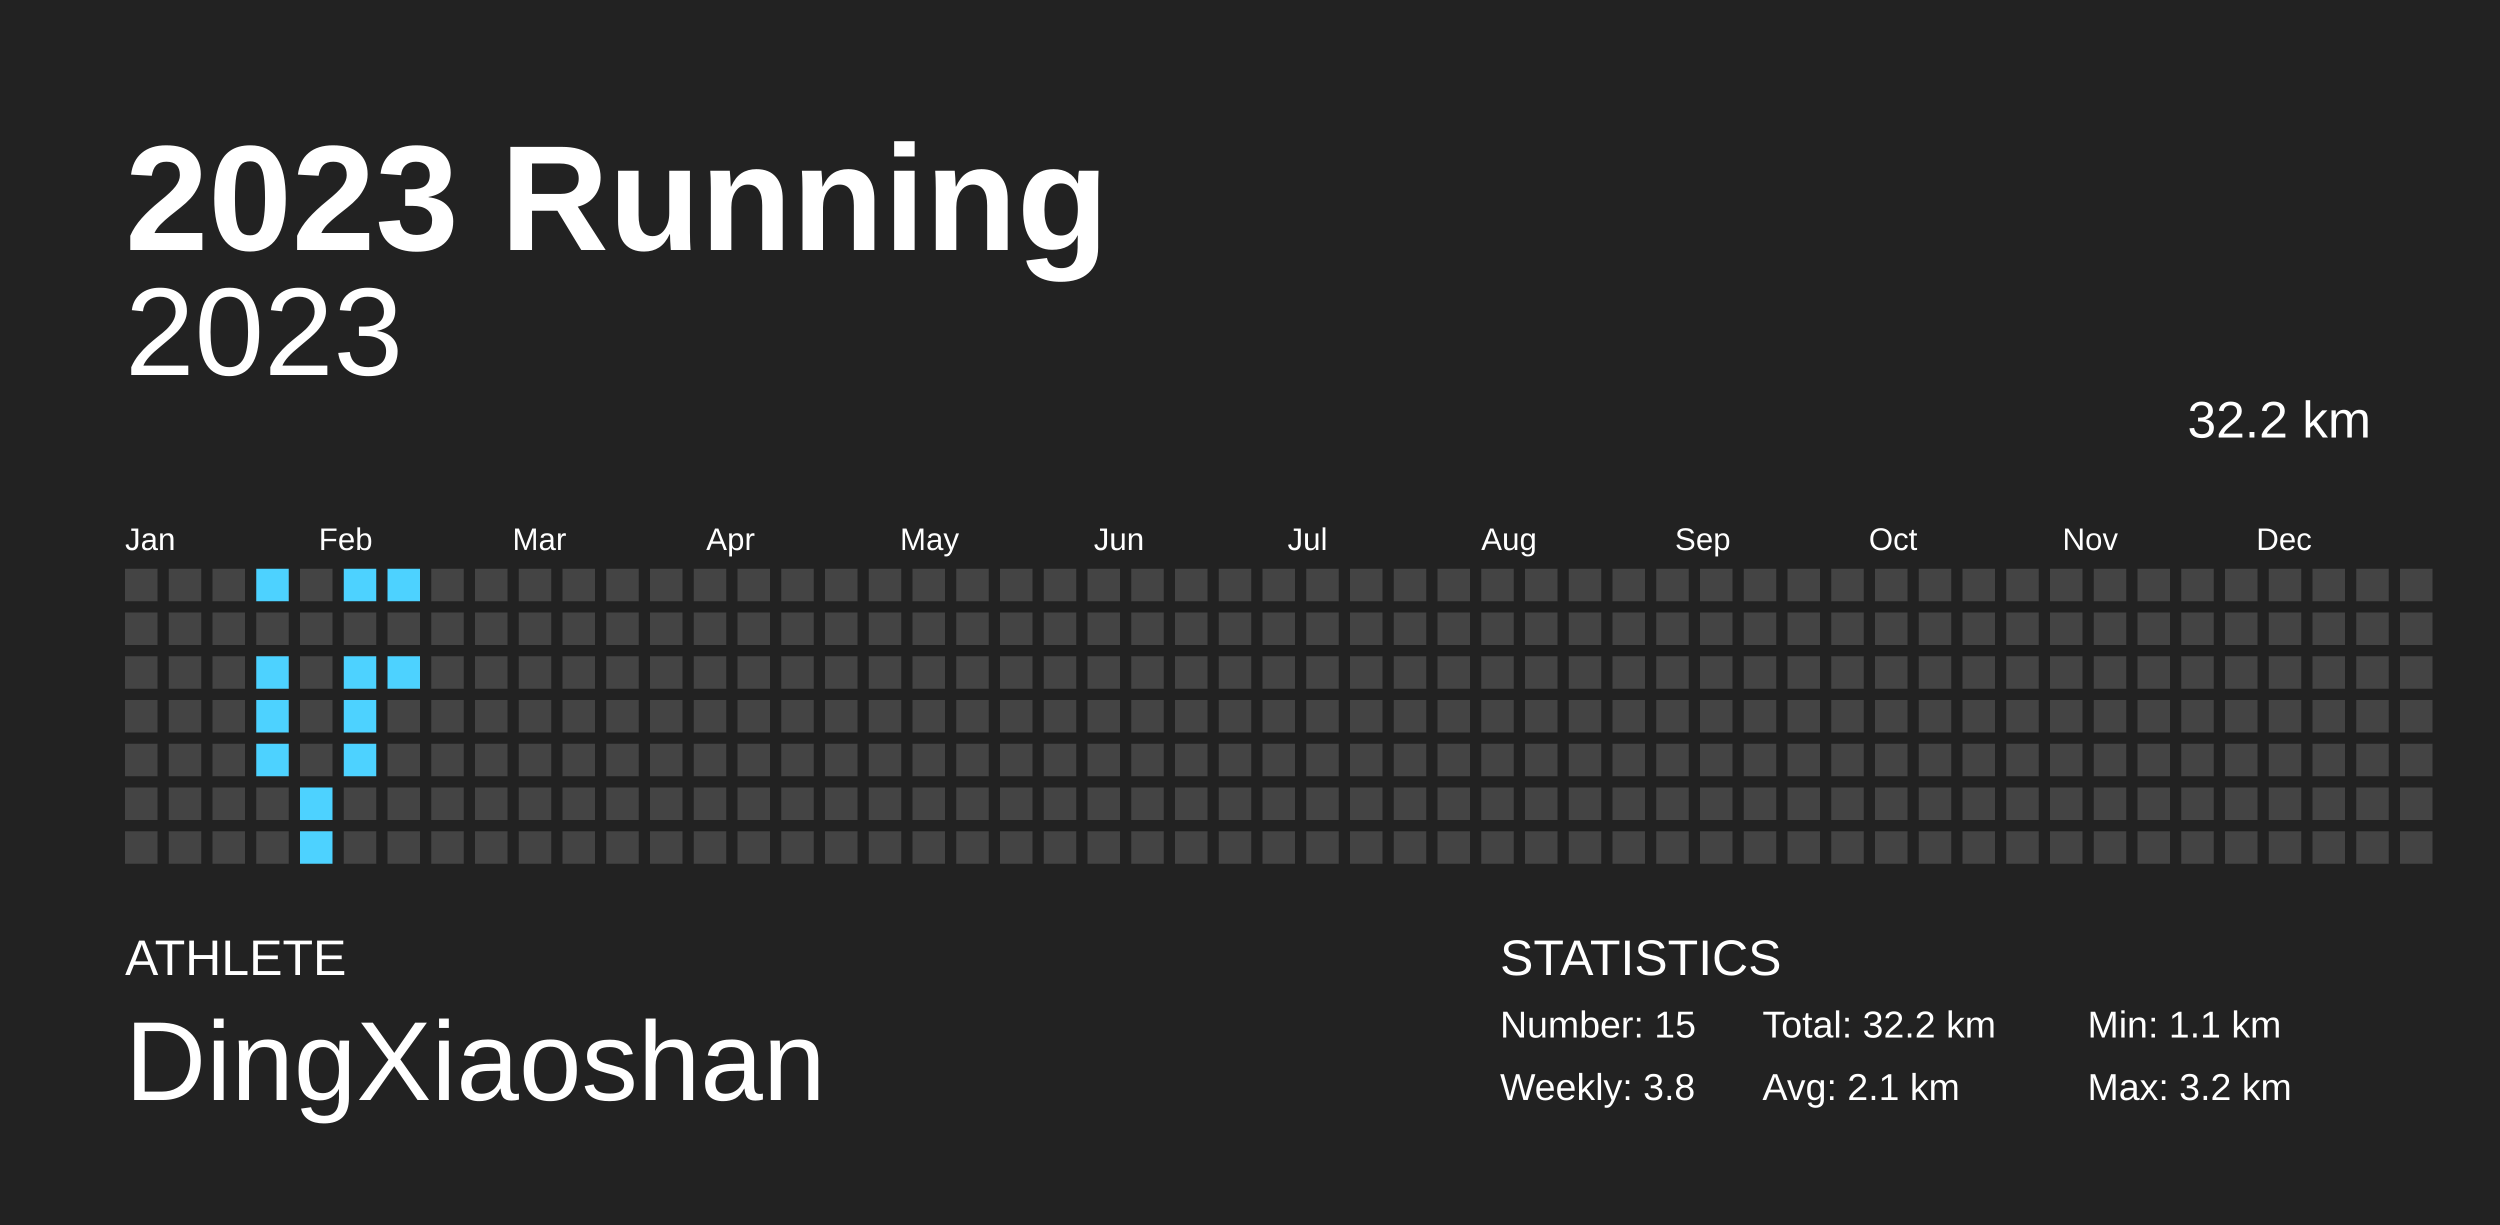
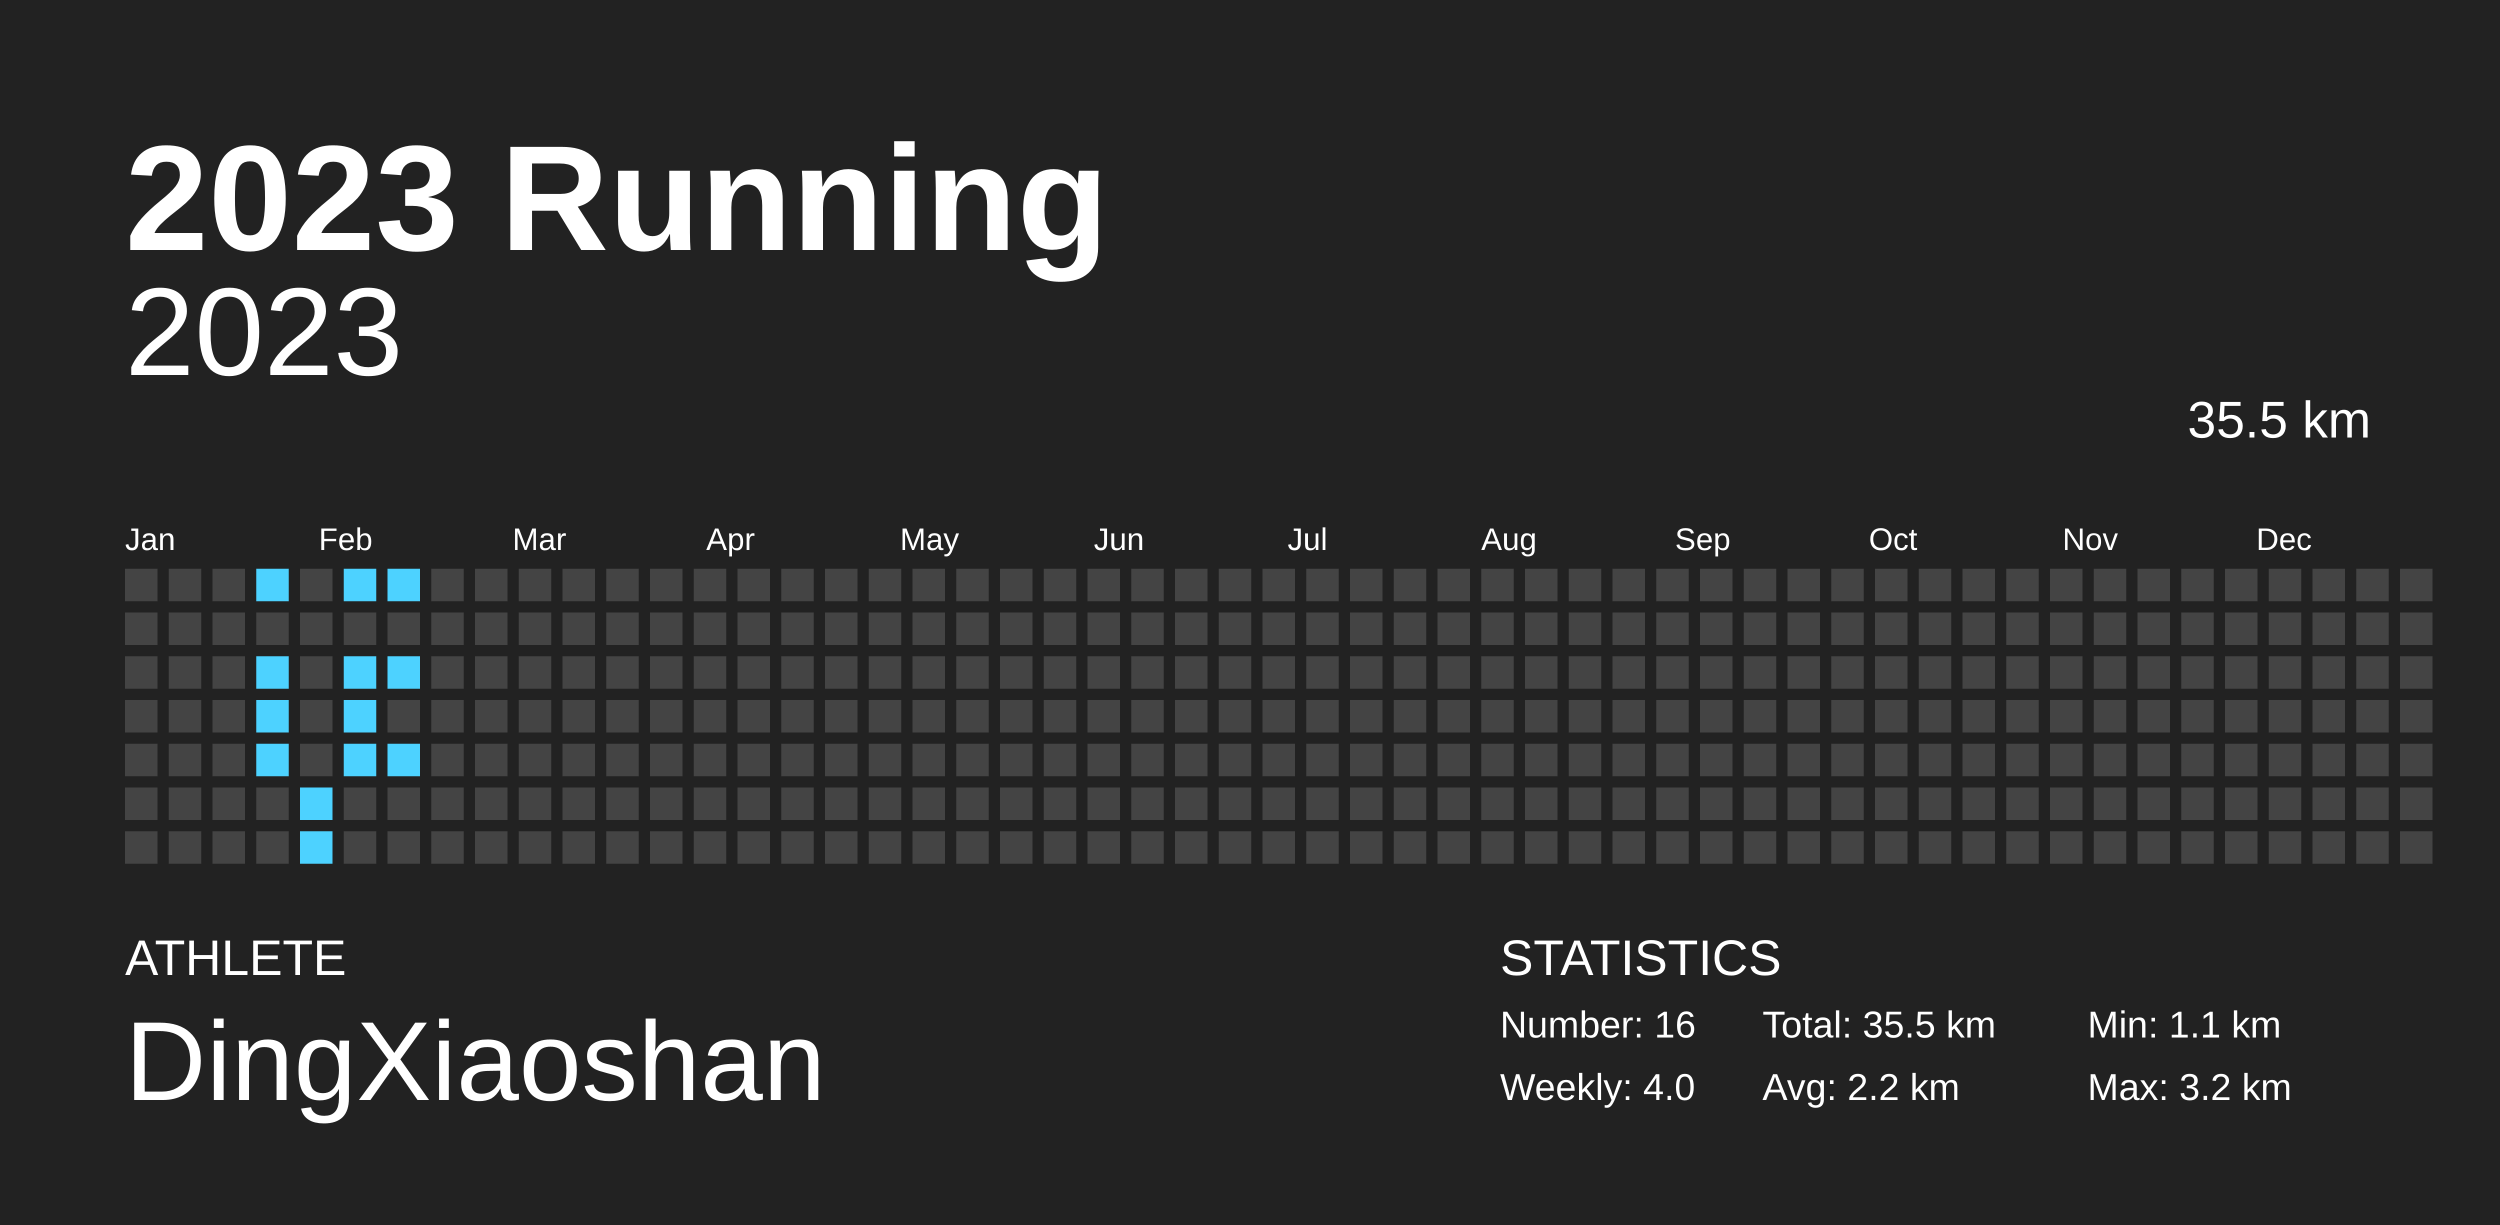
<svg xmlns="http://www.w3.org/2000/svg" baseProfile="full" height="98mm" version="1.1" viewBox="0,0,200,98" width="200mm">
  <defs />
  <rect fill="#222222" height="98" width="200" x="0" y="0" />
  <text fill="#FFFFFF" style="font-size:12px; font-family:Arial; font-weight:bold;" x="10" y="20">2023 Running</text>
  <text fill="#FFFFFF" style="font-size:4px; font-family:Arial" x="10" y="78">ATHLETE</text>
  <text fill="#FFFFFF" style="font-size:9px; font-family:Arial" x="10" y="88">DingXiaoshan</text>
  <text fill="#FFFFFF" style="font-size:4px; font-family:Arial" x="120" y="78">STATISTICS</text>
-   <text fill="#FFFFFF" style="font-size:3px; font-family:Arial" x="120" y="83">Number: 15</text>
-   <text fill="#FFFFFF" style="font-size:3px; font-family:Arial" x="120" y="88">Weekly: 3.8</text>
-   <text fill="#FFFFFF" style="font-size:3px; font-family:Arial" x="141" y="83">Total: 32.2 km</text>
-   <text fill="#FFFFFF" style="font-size:3px; font-family:Arial" x="141" y="88">Avg: 2.1 km</text>
+   <text fill="#FFFFFF" style="font-size:3px; font-family:Arial" x="120" y="83">Number: 16</text>
+   <text fill="#FFFFFF" style="font-size:3px; font-family:Arial" x="120" y="88">Weekly: 4.0</text>
+   <text fill="#FFFFFF" style="font-size:3px; font-family:Arial" x="141" y="83">Total: 35.5 km</text>
+   <text fill="#FFFFFF" style="font-size:3px; font-family:Arial" x="141" y="88">Avg: 2.2 km</text>
  <text fill="#FFFFFF" style="font-size:3px; font-family:Arial" x="167" y="83">Min: 1.1 km</text>
  <text fill="#FFFFFF" style="font-size:3px; font-family:Arial" x="167" y="88">Max: 3.2 km</text>
  <text alignment-baseline="hanging" fill="#FFFFFF" style="font-size:10.0px; font-family:Arial;" x="10" y="30">2023</text>
-   <text alignment-baseline="hanging" fill="#FFFFFF" style="font-size:4.125px; font-family:Arial;" x="175" y="35">32.2 km</text>
+   <text alignment-baseline="hanging" fill="#FFFFFF" style="font-size:4.125px; font-family:Arial;" x="175" y="35">35.5 km</text>
  <text fill="#FFFFFF" style="font-size:2.5px; font-family:Arial" x="10.0" y="44">Jan</text>
  <text fill="#FFFFFF" style="font-size:2.5px; font-family:Arial" x="25.5" y="44">Feb</text>
  <text fill="#FFFFFF" style="font-size:2.5px; font-family:Arial" x="41.0" y="44">Mar</text>
  <text fill="#FFFFFF" style="font-size:2.5px; font-family:Arial" x="56.5" y="44">Apr</text>
  <text fill="#FFFFFF" style="font-size:2.5px; font-family:Arial" x="72.0" y="44">May</text>
  <text fill="#FFFFFF" style="font-size:2.5px; font-family:Arial" x="87.5" y="44">Jun</text>
  <text fill="#FFFFFF" style="font-size:2.5px; font-family:Arial" x="103.0" y="44">Jul</text>
  <text fill="#FFFFFF" style="font-size:2.5px; font-family:Arial" x="118.5" y="44">Aug</text>
  <text fill="#FFFFFF" style="font-size:2.5px; font-family:Arial" x="134.0" y="44">Sep</text>
  <text fill="#FFFFFF" style="font-size:2.5px; font-family:Arial" x="149.5" y="44">Oct</text>
  <text fill="#FFFFFF" style="font-size:2.5px; font-family:Arial" x="165.0" y="44">Nov</text>
  <text fill="#FFFFFF" style="font-size:2.5px; font-family:Arial" x="180.5" y="44">Dec</text>
  <rect fill="#444444" height="2.6" width="2.6" x="10.0" y="45.5" />
  <rect fill="#444444" height="2.6" width="2.6" x="10.0" y="49.0" />
  <rect fill="#444444" height="2.6" width="2.6" x="10.0" y="52.5" />
  <rect fill="#444444" height="2.6" width="2.6" x="10.0" y="56.0" />
  <rect fill="#444444" height="2.6" width="2.6" x="10.0" y="59.5" />
  <rect fill="#444444" height="2.6" width="2.6" x="10.0" y="63.0" />
  <rect fill="#444444" height="2.6" width="2.6" x="10.0" y="66.5" />
  <rect fill="#444444" height="2.6" width="2.6" x="13.5" y="45.5" />
  <rect fill="#444444" height="2.6" width="2.6" x="13.5" y="49.0" />
  <rect fill="#444444" height="2.6" width="2.6" x="13.5" y="52.5" />
  <rect fill="#444444" height="2.6" width="2.6" x="13.5" y="56.0" />
  <rect fill="#444444" height="2.6" width="2.6" x="13.5" y="59.5" />
  <rect fill="#444444" height="2.6" width="2.6" x="13.5" y="63.0" />
  <rect fill="#444444" height="2.6" width="2.6" x="13.5" y="66.5" />
  <rect fill="#444444" height="2.6" width="2.6" x="17.0" y="45.5" />
  <rect fill="#444444" height="2.6" width="2.6" x="17.0" y="49.0" />
  <rect fill="#444444" height="2.6" width="2.6" x="17.0" y="52.5" />
  <rect fill="#444444" height="2.6" width="2.6" x="17.0" y="56.0" />
  <rect fill="#444444" height="2.6" width="2.6" x="17.0" y="59.5" />
  <rect fill="#444444" height="2.6" width="2.6" x="17.0" y="63.0" />
  <rect fill="#444444" height="2.6" width="2.6" x="17.0" y="66.5" />
  <rect fill="#4dd2ff" height="2.6" width="2.6" x="20.5" y="45.5" />
  <rect fill="#444444" height="2.6" width="2.6" x="20.5" y="49.0" />
  <rect fill="#4dd2ff" height="2.6" width="2.6" x="20.5" y="52.5" />
  <rect fill="#4dd2ff" height="2.6" width="2.6" x="20.5" y="56.0" />
  <rect fill="#4dd2ff" height="2.6" width="2.6" x="20.5" y="59.5" />
  <rect fill="#444444" height="2.6" width="2.6" x="20.5" y="63.0" />
  <rect fill="#444444" height="2.6" width="2.6" x="20.5" y="66.5" />
  <rect fill="#444444" height="2.6" width="2.6" x="24.0" y="45.5" />
  <rect fill="#444444" height="2.6" width="2.6" x="24.0" y="49.0" />
  <rect fill="#444444" height="2.6" width="2.6" x="24.0" y="52.5" />
  <rect fill="#444444" height="2.6" width="2.6" x="24.0" y="56.0" />
  <rect fill="#444444" height="2.6" width="2.6" x="24.0" y="59.5" />
  <rect fill="#4dd2ff" height="2.6" width="2.6" x="24.0" y="63.0" />
  <rect fill="#4dd2ff" height="2.6" width="2.6" x="24.0" y="66.5" />
  <rect fill="#4dd2ff" height="2.6" width="2.6" x="27.5" y="45.5" />
  <rect fill="#444444" height="2.6" width="2.6" x="27.5" y="49.0" />
  <rect fill="#4dd2ff" height="2.6" width="2.6" x="27.5" y="52.5" />
  <rect fill="#4dd2ff" height="2.6" width="2.6" x="27.5" y="56.0" />
  <rect fill="#4dd2ff" height="2.6" width="2.6" x="27.5" y="59.5" />
  <rect fill="#444444" height="2.6" width="2.6" x="27.5" y="63.0" />
  <rect fill="#444444" height="2.6" width="2.6" x="27.5" y="66.5" />
  <rect fill="#4dd2ff" height="2.6" width="2.6" x="31.0" y="45.5" />
  <rect fill="#444444" height="2.6" width="2.6" x="31.0" y="49.0" />
  <rect fill="#4dd2ff" height="2.6" width="2.6" x="31.0" y="52.5" />
  <rect fill="#444444" height="2.6" width="2.6" x="31.0" y="56.0" />
-   <rect fill="#444444" height="2.6" width="2.6" x="31.0" y="59.5" />
+   <rect fill="#4dd2ff" height="2.6" width="2.6" x="31.0" y="59.5" />
  <rect fill="#444444" height="2.6" width="2.6" x="31.0" y="63.0" />
  <rect fill="#444444" height="2.6" width="2.6" x="31.0" y="66.5" />
  <rect fill="#444444" height="2.6" width="2.6" x="34.5" y="45.5" />
  <rect fill="#444444" height="2.6" width="2.6" x="34.5" y="49.0" />
  <rect fill="#444444" height="2.6" width="2.6" x="34.5" y="52.5" />
  <rect fill="#444444" height="2.6" width="2.6" x="34.5" y="56.0" />
  <rect fill="#444444" height="2.6" width="2.6" x="34.5" y="59.5" />
  <rect fill="#444444" height="2.6" width="2.6" x="34.5" y="63.0" />
  <rect fill="#444444" height="2.6" width="2.6" x="34.5" y="66.5" />
  <rect fill="#444444" height="2.6" width="2.6" x="38.0" y="45.5" />
  <rect fill="#444444" height="2.6" width="2.6" x="38.0" y="49.0" />
  <rect fill="#444444" height="2.6" width="2.6" x="38.0" y="52.5" />
  <rect fill="#444444" height="2.6" width="2.6" x="38.0" y="56.0" />
  <rect fill="#444444" height="2.6" width="2.6" x="38.0" y="59.5" />
  <rect fill="#444444" height="2.6" width="2.6" x="38.0" y="63.0" />
  <rect fill="#444444" height="2.6" width="2.6" x="38.0" y="66.5" />
  <rect fill="#444444" height="2.6" width="2.6" x="41.5" y="45.5" />
  <rect fill="#444444" height="2.6" width="2.6" x="41.5" y="49.0" />
  <rect fill="#444444" height="2.6" width="2.6" x="41.5" y="52.5" />
  <rect fill="#444444" height="2.6" width="2.6" x="41.5" y="56.0" />
  <rect fill="#444444" height="2.6" width="2.6" x="41.5" y="59.5" />
  <rect fill="#444444" height="2.6" width="2.6" x="41.5" y="63.0" />
  <rect fill="#444444" height="2.6" width="2.6" x="41.5" y="66.5" />
  <rect fill="#444444" height="2.6" width="2.6" x="45.0" y="45.5" />
  <rect fill="#444444" height="2.6" width="2.6" x="45.0" y="49.0" />
  <rect fill="#444444" height="2.6" width="2.6" x="45.0" y="52.5" />
  <rect fill="#444444" height="2.6" width="2.6" x="45.0" y="56.0" />
  <rect fill="#444444" height="2.6" width="2.6" x="45.0" y="59.5" />
  <rect fill="#444444" height="2.6" width="2.6" x="45.0" y="63.0" />
  <rect fill="#444444" height="2.6" width="2.6" x="45.0" y="66.5" />
  <rect fill="#444444" height="2.6" width="2.6" x="48.5" y="45.5" />
  <rect fill="#444444" height="2.6" width="2.6" x="48.5" y="49.0" />
  <rect fill="#444444" height="2.6" width="2.6" x="48.5" y="52.5" />
  <rect fill="#444444" height="2.6" width="2.6" x="48.5" y="56.0" />
  <rect fill="#444444" height="2.6" width="2.6" x="48.5" y="59.5" />
  <rect fill="#444444" height="2.6" width="2.6" x="48.5" y="63.0" />
  <rect fill="#444444" height="2.6" width="2.6" x="48.5" y="66.5" />
  <rect fill="#444444" height="2.6" width="2.6" x="52.0" y="45.5" />
  <rect fill="#444444" height="2.6" width="2.6" x="52.0" y="49.0" />
  <rect fill="#444444" height="2.6" width="2.6" x="52.0" y="52.5" />
  <rect fill="#444444" height="2.6" width="2.6" x="52.0" y="56.0" />
  <rect fill="#444444" height="2.6" width="2.6" x="52.0" y="59.5" />
  <rect fill="#444444" height="2.6" width="2.6" x="52.0" y="63.0" />
  <rect fill="#444444" height="2.6" width="2.6" x="52.0" y="66.5" />
  <rect fill="#444444" height="2.6" width="2.6" x="55.5" y="45.5" />
  <rect fill="#444444" height="2.6" width="2.6" x="55.5" y="49.0" />
  <rect fill="#444444" height="2.6" width="2.6" x="55.5" y="52.5" />
  <rect fill="#444444" height="2.6" width="2.6" x="55.5" y="56.0" />
  <rect fill="#444444" height="2.6" width="2.6" x="55.5" y="59.5" />
  <rect fill="#444444" height="2.6" width="2.6" x="55.5" y="63.0" />
  <rect fill="#444444" height="2.6" width="2.6" x="55.5" y="66.5" />
  <rect fill="#444444" height="2.6" width="2.6" x="59.0" y="45.5" />
  <rect fill="#444444" height="2.6" width="2.6" x="59.0" y="49.0" />
  <rect fill="#444444" height="2.6" width="2.6" x="59.0" y="52.5" />
  <rect fill="#444444" height="2.6" width="2.6" x="59.0" y="56.0" />
  <rect fill="#444444" height="2.6" width="2.6" x="59.0" y="59.5" />
  <rect fill="#444444" height="2.6" width="2.6" x="59.0" y="63.0" />
  <rect fill="#444444" height="2.6" width="2.6" x="59.0" y="66.5" />
  <rect fill="#444444" height="2.6" width="2.6" x="62.5" y="45.5" />
  <rect fill="#444444" height="2.6" width="2.6" x="62.5" y="49.0" />
  <rect fill="#444444" height="2.6" width="2.6" x="62.5" y="52.5" />
  <rect fill="#444444" height="2.6" width="2.6" x="62.5" y="56.0" />
  <rect fill="#444444" height="2.6" width="2.6" x="62.5" y="59.5" />
  <rect fill="#444444" height="2.6" width="2.6" x="62.5" y="63.0" />
  <rect fill="#444444" height="2.6" width="2.6" x="62.5" y="66.5" />
  <rect fill="#444444" height="2.6" width="2.6" x="66.0" y="45.5" />
  <rect fill="#444444" height="2.6" width="2.6" x="66.0" y="49.0" />
  <rect fill="#444444" height="2.6" width="2.6" x="66.0" y="52.5" />
  <rect fill="#444444" height="2.6" width="2.6" x="66.0" y="56.0" />
  <rect fill="#444444" height="2.6" width="2.6" x="66.0" y="59.5" />
  <rect fill="#444444" height="2.6" width="2.6" x="66.0" y="63.0" />
  <rect fill="#444444" height="2.6" width="2.6" x="66.0" y="66.5" />
  <rect fill="#444444" height="2.6" width="2.6" x="69.5" y="45.5" />
  <rect fill="#444444" height="2.6" width="2.6" x="69.5" y="49.0" />
  <rect fill="#444444" height="2.6" width="2.6" x="69.5" y="52.5" />
  <rect fill="#444444" height="2.6" width="2.6" x="69.5" y="56.0" />
  <rect fill="#444444" height="2.6" width="2.6" x="69.5" y="59.5" />
  <rect fill="#444444" height="2.6" width="2.6" x="69.5" y="63.0" />
  <rect fill="#444444" height="2.6" width="2.6" x="69.5" y="66.5" />
  <rect fill="#444444" height="2.6" width="2.6" x="73.0" y="45.5" />
  <rect fill="#444444" height="2.6" width="2.6" x="73.0" y="49.0" />
  <rect fill="#444444" height="2.6" width="2.6" x="73.0" y="52.5" />
  <rect fill="#444444" height="2.6" width="2.6" x="73.0" y="56.0" />
  <rect fill="#444444" height="2.6" width="2.6" x="73.0" y="59.5" />
  <rect fill="#444444" height="2.6" width="2.6" x="73.0" y="63.0" />
  <rect fill="#444444" height="2.6" width="2.6" x="73.0" y="66.5" />
  <rect fill="#444444" height="2.6" width="2.6" x="76.5" y="45.5" />
  <rect fill="#444444" height="2.6" width="2.6" x="76.5" y="49.0" />
  <rect fill="#444444" height="2.6" width="2.6" x="76.5" y="52.5" />
  <rect fill="#444444" height="2.6" width="2.6" x="76.5" y="56.0" />
  <rect fill="#444444" height="2.6" width="2.6" x="76.5" y="59.5" />
  <rect fill="#444444" height="2.6" width="2.6" x="76.5" y="63.0" />
  <rect fill="#444444" height="2.6" width="2.6" x="76.5" y="66.5" />
  <rect fill="#444444" height="2.6" width="2.6" x="80.0" y="45.5" />
  <rect fill="#444444" height="2.6" width="2.6" x="80.0" y="49.0" />
  <rect fill="#444444" height="2.6" width="2.6" x="80.0" y="52.5" />
  <rect fill="#444444" height="2.6" width="2.6" x="80.0" y="56.0" />
  <rect fill="#444444" height="2.6" width="2.6" x="80.0" y="59.5" />
  <rect fill="#444444" height="2.6" width="2.6" x="80.0" y="63.0" />
  <rect fill="#444444" height="2.6" width="2.6" x="80.0" y="66.5" />
  <rect fill="#444444" height="2.6" width="2.6" x="83.5" y="45.5" />
  <rect fill="#444444" height="2.6" width="2.6" x="83.5" y="49.0" />
  <rect fill="#444444" height="2.6" width="2.6" x="83.5" y="52.5" />
  <rect fill="#444444" height="2.6" width="2.6" x="83.5" y="56.0" />
  <rect fill="#444444" height="2.6" width="2.6" x="83.5" y="59.5" />
  <rect fill="#444444" height="2.6" width="2.6" x="83.5" y="63.0" />
  <rect fill="#444444" height="2.6" width="2.6" x="83.5" y="66.5" />
  <rect fill="#444444" height="2.6" width="2.6" x="87.0" y="45.5" />
  <rect fill="#444444" height="2.6" width="2.6" x="87.0" y="49.0" />
  <rect fill="#444444" height="2.6" width="2.6" x="87.0" y="52.5" />
  <rect fill="#444444" height="2.6" width="2.6" x="87.0" y="56.0" />
  <rect fill="#444444" height="2.6" width="2.6" x="87.0" y="59.5" />
  <rect fill="#444444" height="2.6" width="2.6" x="87.0" y="63.0" />
  <rect fill="#444444" height="2.6" width="2.6" x="87.0" y="66.5" />
  <rect fill="#444444" height="2.6" width="2.6" x="90.5" y="45.5" />
  <rect fill="#444444" height="2.6" width="2.6" x="90.5" y="49.0" />
  <rect fill="#444444" height="2.6" width="2.6" x="90.5" y="52.5" />
  <rect fill="#444444" height="2.6" width="2.6" x="90.5" y="56.0" />
  <rect fill="#444444" height="2.6" width="2.6" x="90.5" y="59.5" />
  <rect fill="#444444" height="2.6" width="2.6" x="90.5" y="63.0" />
  <rect fill="#444444" height="2.6" width="2.6" x="90.5" y="66.5" />
  <rect fill="#444444" height="2.6" width="2.6" x="94.0" y="45.5" />
  <rect fill="#444444" height="2.6" width="2.6" x="94.0" y="49.0" />
  <rect fill="#444444" height="2.6" width="2.6" x="94.0" y="52.5" />
  <rect fill="#444444" height="2.6" width="2.6" x="94.0" y="56.0" />
  <rect fill="#444444" height="2.6" width="2.6" x="94.0" y="59.5" />
  <rect fill="#444444" height="2.6" width="2.6" x="94.0" y="63.0" />
  <rect fill="#444444" height="2.6" width="2.6" x="94.0" y="66.5" />
  <rect fill="#444444" height="2.6" width="2.6" x="97.5" y="45.5" />
  <rect fill="#444444" height="2.6" width="2.6" x="97.5" y="49.0" />
  <rect fill="#444444" height="2.6" width="2.6" x="97.5" y="52.5" />
  <rect fill="#444444" height="2.6" width="2.6" x="97.5" y="56.0" />
  <rect fill="#444444" height="2.6" width="2.6" x="97.5" y="59.5" />
  <rect fill="#444444" height="2.6" width="2.6" x="97.5" y="63.0" />
  <rect fill="#444444" height="2.6" width="2.6" x="97.5" y="66.5" />
  <rect fill="#444444" height="2.6" width="2.6" x="101.0" y="45.5" />
  <rect fill="#444444" height="2.6" width="2.6" x="101.0" y="49.0" />
  <rect fill="#444444" height="2.6" width="2.6" x="101.0" y="52.5" />
  <rect fill="#444444" height="2.6" width="2.6" x="101.0" y="56.0" />
  <rect fill="#444444" height="2.6" width="2.6" x="101.0" y="59.5" />
  <rect fill="#444444" height="2.6" width="2.6" x="101.0" y="63.0" />
  <rect fill="#444444" height="2.6" width="2.6" x="101.0" y="66.5" />
  <rect fill="#444444" height="2.6" width="2.6" x="104.5" y="45.5" />
  <rect fill="#444444" height="2.6" width="2.6" x="104.5" y="49.0" />
  <rect fill="#444444" height="2.6" width="2.6" x="104.5" y="52.5" />
  <rect fill="#444444" height="2.6" width="2.6" x="104.5" y="56.0" />
  <rect fill="#444444" height="2.6" width="2.6" x="104.5" y="59.5" />
  <rect fill="#444444" height="2.6" width="2.6" x="104.5" y="63.0" />
  <rect fill="#444444" height="2.6" width="2.6" x="104.5" y="66.5" />
  <rect fill="#444444" height="2.6" width="2.6" x="108.0" y="45.5" />
  <rect fill="#444444" height="2.6" width="2.6" x="108.0" y="49.0" />
  <rect fill="#444444" height="2.6" width="2.6" x="108.0" y="52.5" />
  <rect fill="#444444" height="2.6" width="2.6" x="108.0" y="56.0" />
  <rect fill="#444444" height="2.6" width="2.6" x="108.0" y="59.5" />
  <rect fill="#444444" height="2.6" width="2.6" x="108.0" y="63.0" />
  <rect fill="#444444" height="2.6" width="2.6" x="108.0" y="66.5" />
  <rect fill="#444444" height="2.6" width="2.6" x="111.5" y="45.5" />
  <rect fill="#444444" height="2.6" width="2.6" x="111.5" y="49.0" />
  <rect fill="#444444" height="2.6" width="2.6" x="111.5" y="52.5" />
  <rect fill="#444444" height="2.6" width="2.6" x="111.5" y="56.0" />
  <rect fill="#444444" height="2.6" width="2.6" x="111.5" y="59.5" />
  <rect fill="#444444" height="2.6" width="2.6" x="111.5" y="63.0" />
  <rect fill="#444444" height="2.6" width="2.6" x="111.5" y="66.5" />
  <rect fill="#444444" height="2.6" width="2.6" x="115.0" y="45.5" />
  <rect fill="#444444" height="2.6" width="2.6" x="115.0" y="49.0" />
  <rect fill="#444444" height="2.6" width="2.6" x="115.0" y="52.5" />
  <rect fill="#444444" height="2.6" width="2.6" x="115.0" y="56.0" />
  <rect fill="#444444" height="2.6" width="2.6" x="115.0" y="59.5" />
  <rect fill="#444444" height="2.6" width="2.6" x="115.0" y="63.0" />
  <rect fill="#444444" height="2.6" width="2.6" x="115.0" y="66.5" />
  <rect fill="#444444" height="2.6" width="2.6" x="118.5" y="45.5" />
  <rect fill="#444444" height="2.6" width="2.6" x="118.5" y="49.0" />
  <rect fill="#444444" height="2.6" width="2.6" x="118.5" y="52.5" />
  <rect fill="#444444" height="2.6" width="2.6" x="118.5" y="56.0" />
  <rect fill="#444444" height="2.6" width="2.6" x="118.5" y="59.5" />
  <rect fill="#444444" height="2.6" width="2.6" x="118.5" y="63.0" />
  <rect fill="#444444" height="2.6" width="2.6" x="118.5" y="66.5" />
  <rect fill="#444444" height="2.6" width="2.6" x="122.0" y="45.5" />
  <rect fill="#444444" height="2.6" width="2.6" x="122.0" y="49.0" />
  <rect fill="#444444" height="2.6" width="2.6" x="122.0" y="52.5" />
  <rect fill="#444444" height="2.6" width="2.6" x="122.0" y="56.0" />
  <rect fill="#444444" height="2.6" width="2.6" x="122.0" y="59.5" />
  <rect fill="#444444" height="2.6" width="2.6" x="122.0" y="63.0" />
  <rect fill="#444444" height="2.6" width="2.6" x="122.0" y="66.5" />
  <rect fill="#444444" height="2.6" width="2.6" x="125.5" y="45.5" />
  <rect fill="#444444" height="2.6" width="2.6" x="125.5" y="49.0" />
  <rect fill="#444444" height="2.6" width="2.6" x="125.5" y="52.5" />
  <rect fill="#444444" height="2.6" width="2.6" x="125.5" y="56.0" />
  <rect fill="#444444" height="2.6" width="2.6" x="125.5" y="59.5" />
  <rect fill="#444444" height="2.6" width="2.6" x="125.5" y="63.0" />
  <rect fill="#444444" height="2.6" width="2.6" x="125.5" y="66.5" />
  <rect fill="#444444" height="2.6" width="2.6" x="129.0" y="45.5" />
  <rect fill="#444444" height="2.6" width="2.6" x="129.0" y="49.0" />
  <rect fill="#444444" height="2.6" width="2.6" x="129.0" y="52.5" />
  <rect fill="#444444" height="2.6" width="2.6" x="129.0" y="56.0" />
  <rect fill="#444444" height="2.6" width="2.6" x="129.0" y="59.5" />
  <rect fill="#444444" height="2.6" width="2.6" x="129.0" y="63.0" />
  <rect fill="#444444" height="2.6" width="2.6" x="129.0" y="66.5" />
  <rect fill="#444444" height="2.6" width="2.6" x="132.5" y="45.5" />
  <rect fill="#444444" height="2.6" width="2.6" x="132.5" y="49.0" />
  <rect fill="#444444" height="2.6" width="2.6" x="132.5" y="52.5" />
  <rect fill="#444444" height="2.6" width="2.6" x="132.5" y="56.0" />
  <rect fill="#444444" height="2.6" width="2.6" x="132.5" y="59.5" />
  <rect fill="#444444" height="2.6" width="2.6" x="132.5" y="63.0" />
  <rect fill="#444444" height="2.6" width="2.6" x="132.5" y="66.5" />
  <rect fill="#444444" height="2.6" width="2.6" x="136.0" y="45.5" />
  <rect fill="#444444" height="2.6" width="2.6" x="136.0" y="49.0" />
  <rect fill="#444444" height="2.6" width="2.6" x="136.0" y="52.5" />
  <rect fill="#444444" height="2.6" width="2.6" x="136.0" y="56.0" />
  <rect fill="#444444" height="2.6" width="2.6" x="136.0" y="59.5" />
  <rect fill="#444444" height="2.6" width="2.6" x="136.0" y="63.0" />
  <rect fill="#444444" height="2.6" width="2.6" x="136.0" y="66.5" />
  <rect fill="#444444" height="2.6" width="2.6" x="139.5" y="45.5" />
  <rect fill="#444444" height="2.6" width="2.6" x="139.5" y="49.0" />
  <rect fill="#444444" height="2.6" width="2.6" x="139.5" y="52.5" />
  <rect fill="#444444" height="2.6" width="2.6" x="139.5" y="56.0" />
  <rect fill="#444444" height="2.6" width="2.6" x="139.5" y="59.5" />
  <rect fill="#444444" height="2.6" width="2.6" x="139.5" y="63.0" />
  <rect fill="#444444" height="2.6" width="2.6" x="139.5" y="66.5" />
  <rect fill="#444444" height="2.6" width="2.6" x="143.0" y="45.5" />
  <rect fill="#444444" height="2.6" width="2.6" x="143.0" y="49.0" />
  <rect fill="#444444" height="2.6" width="2.6" x="143.0" y="52.5" />
  <rect fill="#444444" height="2.6" width="2.6" x="143.0" y="56.0" />
  <rect fill="#444444" height="2.6" width="2.6" x="143.0" y="59.5" />
  <rect fill="#444444" height="2.6" width="2.6" x="143.0" y="63.0" />
  <rect fill="#444444" height="2.6" width="2.6" x="143.0" y="66.5" />
  <rect fill="#444444" height="2.6" width="2.6" x="146.5" y="45.5" />
  <rect fill="#444444" height="2.6" width="2.6" x="146.5" y="49.0" />
  <rect fill="#444444" height="2.6" width="2.6" x="146.5" y="52.5" />
  <rect fill="#444444" height="2.6" width="2.6" x="146.5" y="56.0" />
  <rect fill="#444444" height="2.6" width="2.6" x="146.5" y="59.5" />
  <rect fill="#444444" height="2.6" width="2.6" x="146.5" y="63.0" />
  <rect fill="#444444" height="2.6" width="2.6" x="146.5" y="66.5" />
  <rect fill="#444444" height="2.6" width="2.6" x="150.0" y="45.5" />
  <rect fill="#444444" height="2.6" width="2.6" x="150.0" y="49.0" />
  <rect fill="#444444" height="2.6" width="2.6" x="150.0" y="52.5" />
  <rect fill="#444444" height="2.6" width="2.6" x="150.0" y="56.0" />
  <rect fill="#444444" height="2.6" width="2.6" x="150.0" y="59.5" />
  <rect fill="#444444" height="2.6" width="2.6" x="150.0" y="63.0" />
  <rect fill="#444444" height="2.6" width="2.6" x="150.0" y="66.5" />
  <rect fill="#444444" height="2.6" width="2.6" x="153.5" y="45.5" />
  <rect fill="#444444" height="2.6" width="2.6" x="153.5" y="49.0" />
  <rect fill="#444444" height="2.6" width="2.6" x="153.5" y="52.5" />
  <rect fill="#444444" height="2.6" width="2.6" x="153.5" y="56.0" />
  <rect fill="#444444" height="2.6" width="2.6" x="153.5" y="59.5" />
  <rect fill="#444444" height="2.6" width="2.6" x="153.5" y="63.0" />
  <rect fill="#444444" height="2.6" width="2.6" x="153.5" y="66.5" />
  <rect fill="#444444" height="2.6" width="2.6" x="157.0" y="45.5" />
  <rect fill="#444444" height="2.6" width="2.6" x="157.0" y="49.0" />
  <rect fill="#444444" height="2.6" width="2.6" x="157.0" y="52.5" />
  <rect fill="#444444" height="2.6" width="2.6" x="157.0" y="56.0" />
  <rect fill="#444444" height="2.6" width="2.6" x="157.0" y="59.5" />
  <rect fill="#444444" height="2.6" width="2.6" x="157.0" y="63.0" />
  <rect fill="#444444" height="2.6" width="2.6" x="157.0" y="66.5" />
  <rect fill="#444444" height="2.6" width="2.6" x="160.5" y="45.5" />
  <rect fill="#444444" height="2.6" width="2.6" x="160.5" y="49.0" />
  <rect fill="#444444" height="2.6" width="2.6" x="160.5" y="52.5" />
  <rect fill="#444444" height="2.6" width="2.6" x="160.5" y="56.0" />
  <rect fill="#444444" height="2.6" width="2.6" x="160.5" y="59.5" />
  <rect fill="#444444" height="2.6" width="2.6" x="160.5" y="63.0" />
  <rect fill="#444444" height="2.6" width="2.6" x="160.5" y="66.5" />
  <rect fill="#444444" height="2.6" width="2.6" x="164.0" y="45.5" />
  <rect fill="#444444" height="2.6" width="2.6" x="164.0" y="49.0" />
  <rect fill="#444444" height="2.6" width="2.6" x="164.0" y="52.5" />
  <rect fill="#444444" height="2.6" width="2.6" x="164.0" y="56.0" />
  <rect fill="#444444" height="2.6" width="2.6" x="164.0" y="59.5" />
  <rect fill="#444444" height="2.6" width="2.6" x="164.0" y="63.0" />
  <rect fill="#444444" height="2.6" width="2.6" x="164.0" y="66.5" />
  <rect fill="#444444" height="2.6" width="2.6" x="167.5" y="45.5" />
  <rect fill="#444444" height="2.6" width="2.6" x="167.5" y="49.0" />
  <rect fill="#444444" height="2.6" width="2.6" x="167.5" y="52.5" />
  <rect fill="#444444" height="2.6" width="2.6" x="167.5" y="56.0" />
  <rect fill="#444444" height="2.6" width="2.6" x="167.5" y="59.5" />
  <rect fill="#444444" height="2.6" width="2.6" x="167.5" y="63.0" />
  <rect fill="#444444" height="2.6" width="2.6" x="167.5" y="66.5" />
  <rect fill="#444444" height="2.6" width="2.6" x="171.0" y="45.5" />
  <rect fill="#444444" height="2.6" width="2.6" x="171.0" y="49.0" />
  <rect fill="#444444" height="2.6" width="2.6" x="171.0" y="52.5" />
  <rect fill="#444444" height="2.6" width="2.6" x="171.0" y="56.0" />
  <rect fill="#444444" height="2.6" width="2.6" x="171.0" y="59.5" />
  <rect fill="#444444" height="2.6" width="2.6" x="171.0" y="63.0" />
  <rect fill="#444444" height="2.6" width="2.6" x="171.0" y="66.5" />
  <rect fill="#444444" height="2.6" width="2.6" x="174.5" y="45.5" />
  <rect fill="#444444" height="2.6" width="2.6" x="174.5" y="49.0" />
  <rect fill="#444444" height="2.6" width="2.6" x="174.5" y="52.5" />
  <rect fill="#444444" height="2.6" width="2.6" x="174.5" y="56.0" />
  <rect fill="#444444" height="2.6" width="2.6" x="174.5" y="59.5" />
  <rect fill="#444444" height="2.6" width="2.6" x="174.5" y="63.0" />
  <rect fill="#444444" height="2.6" width="2.6" x="174.5" y="66.5" />
  <rect fill="#444444" height="2.6" width="2.6" x="178.0" y="45.5" />
  <rect fill="#444444" height="2.6" width="2.6" x="178.0" y="49.0" />
  <rect fill="#444444" height="2.6" width="2.6" x="178.0" y="52.5" />
  <rect fill="#444444" height="2.6" width="2.6" x="178.0" y="56.0" />
  <rect fill="#444444" height="2.6" width="2.6" x="178.0" y="59.5" />
  <rect fill="#444444" height="2.6" width="2.6" x="178.0" y="63.0" />
  <rect fill="#444444" height="2.6" width="2.6" x="178.0" y="66.5" />
  <rect fill="#444444" height="2.6" width="2.6" x="181.5" y="45.5" />
  <rect fill="#444444" height="2.6" width="2.6" x="181.5" y="49.0" />
  <rect fill="#444444" height="2.6" width="2.6" x="181.5" y="52.5" />
  <rect fill="#444444" height="2.6" width="2.6" x="181.5" y="56.0" />
  <rect fill="#444444" height="2.6" width="2.6" x="181.5" y="59.5" />
  <rect fill="#444444" height="2.6" width="2.6" x="181.5" y="63.0" />
  <rect fill="#444444" height="2.6" width="2.6" x="181.5" y="66.5" />
  <rect fill="#444444" height="2.6" width="2.6" x="185.0" y="45.5" />
  <rect fill="#444444" height="2.6" width="2.6" x="185.0" y="49.0" />
  <rect fill="#444444" height="2.6" width="2.6" x="185.0" y="52.5" />
  <rect fill="#444444" height="2.6" width="2.6" x="185.0" y="56.0" />
  <rect fill="#444444" height="2.6" width="2.6" x="185.0" y="59.5" />
  <rect fill="#444444" height="2.6" width="2.6" x="185.0" y="63.0" />
  <rect fill="#444444" height="2.6" width="2.6" x="185.0" y="66.5" />
  <rect fill="#444444" height="2.6" width="2.6" x="188.5" y="45.5" />
  <rect fill="#444444" height="2.6" width="2.6" x="188.5" y="49.0" />
  <rect fill="#444444" height="2.6" width="2.6" x="188.5" y="52.5" />
  <rect fill="#444444" height="2.6" width="2.6" x="188.5" y="56.0" />
  <rect fill="#444444" height="2.6" width="2.6" x="188.5" y="59.5" />
  <rect fill="#444444" height="2.6" width="2.6" x="188.5" y="63.0" />
  <rect fill="#444444" height="2.6" width="2.6" x="188.5" y="66.5" />
  <rect fill="#444444" height="2.6" width="2.6" x="192.0" y="45.5" />
  <rect fill="#444444" height="2.6" width="2.6" x="192.0" y="49.0" />
  <rect fill="#444444" height="2.6" width="2.6" x="192.0" y="52.5" />
  <rect fill="#444444" height="2.6" width="2.6" x="192.0" y="56.0" />
  <rect fill="#444444" height="2.6" width="2.6" x="192.0" y="59.5" />
  <rect fill="#444444" height="2.6" width="2.6" x="192.0" y="63.0" />
  <rect fill="#444444" height="2.6" width="2.6" x="192.0" y="66.5" />
</svg>
